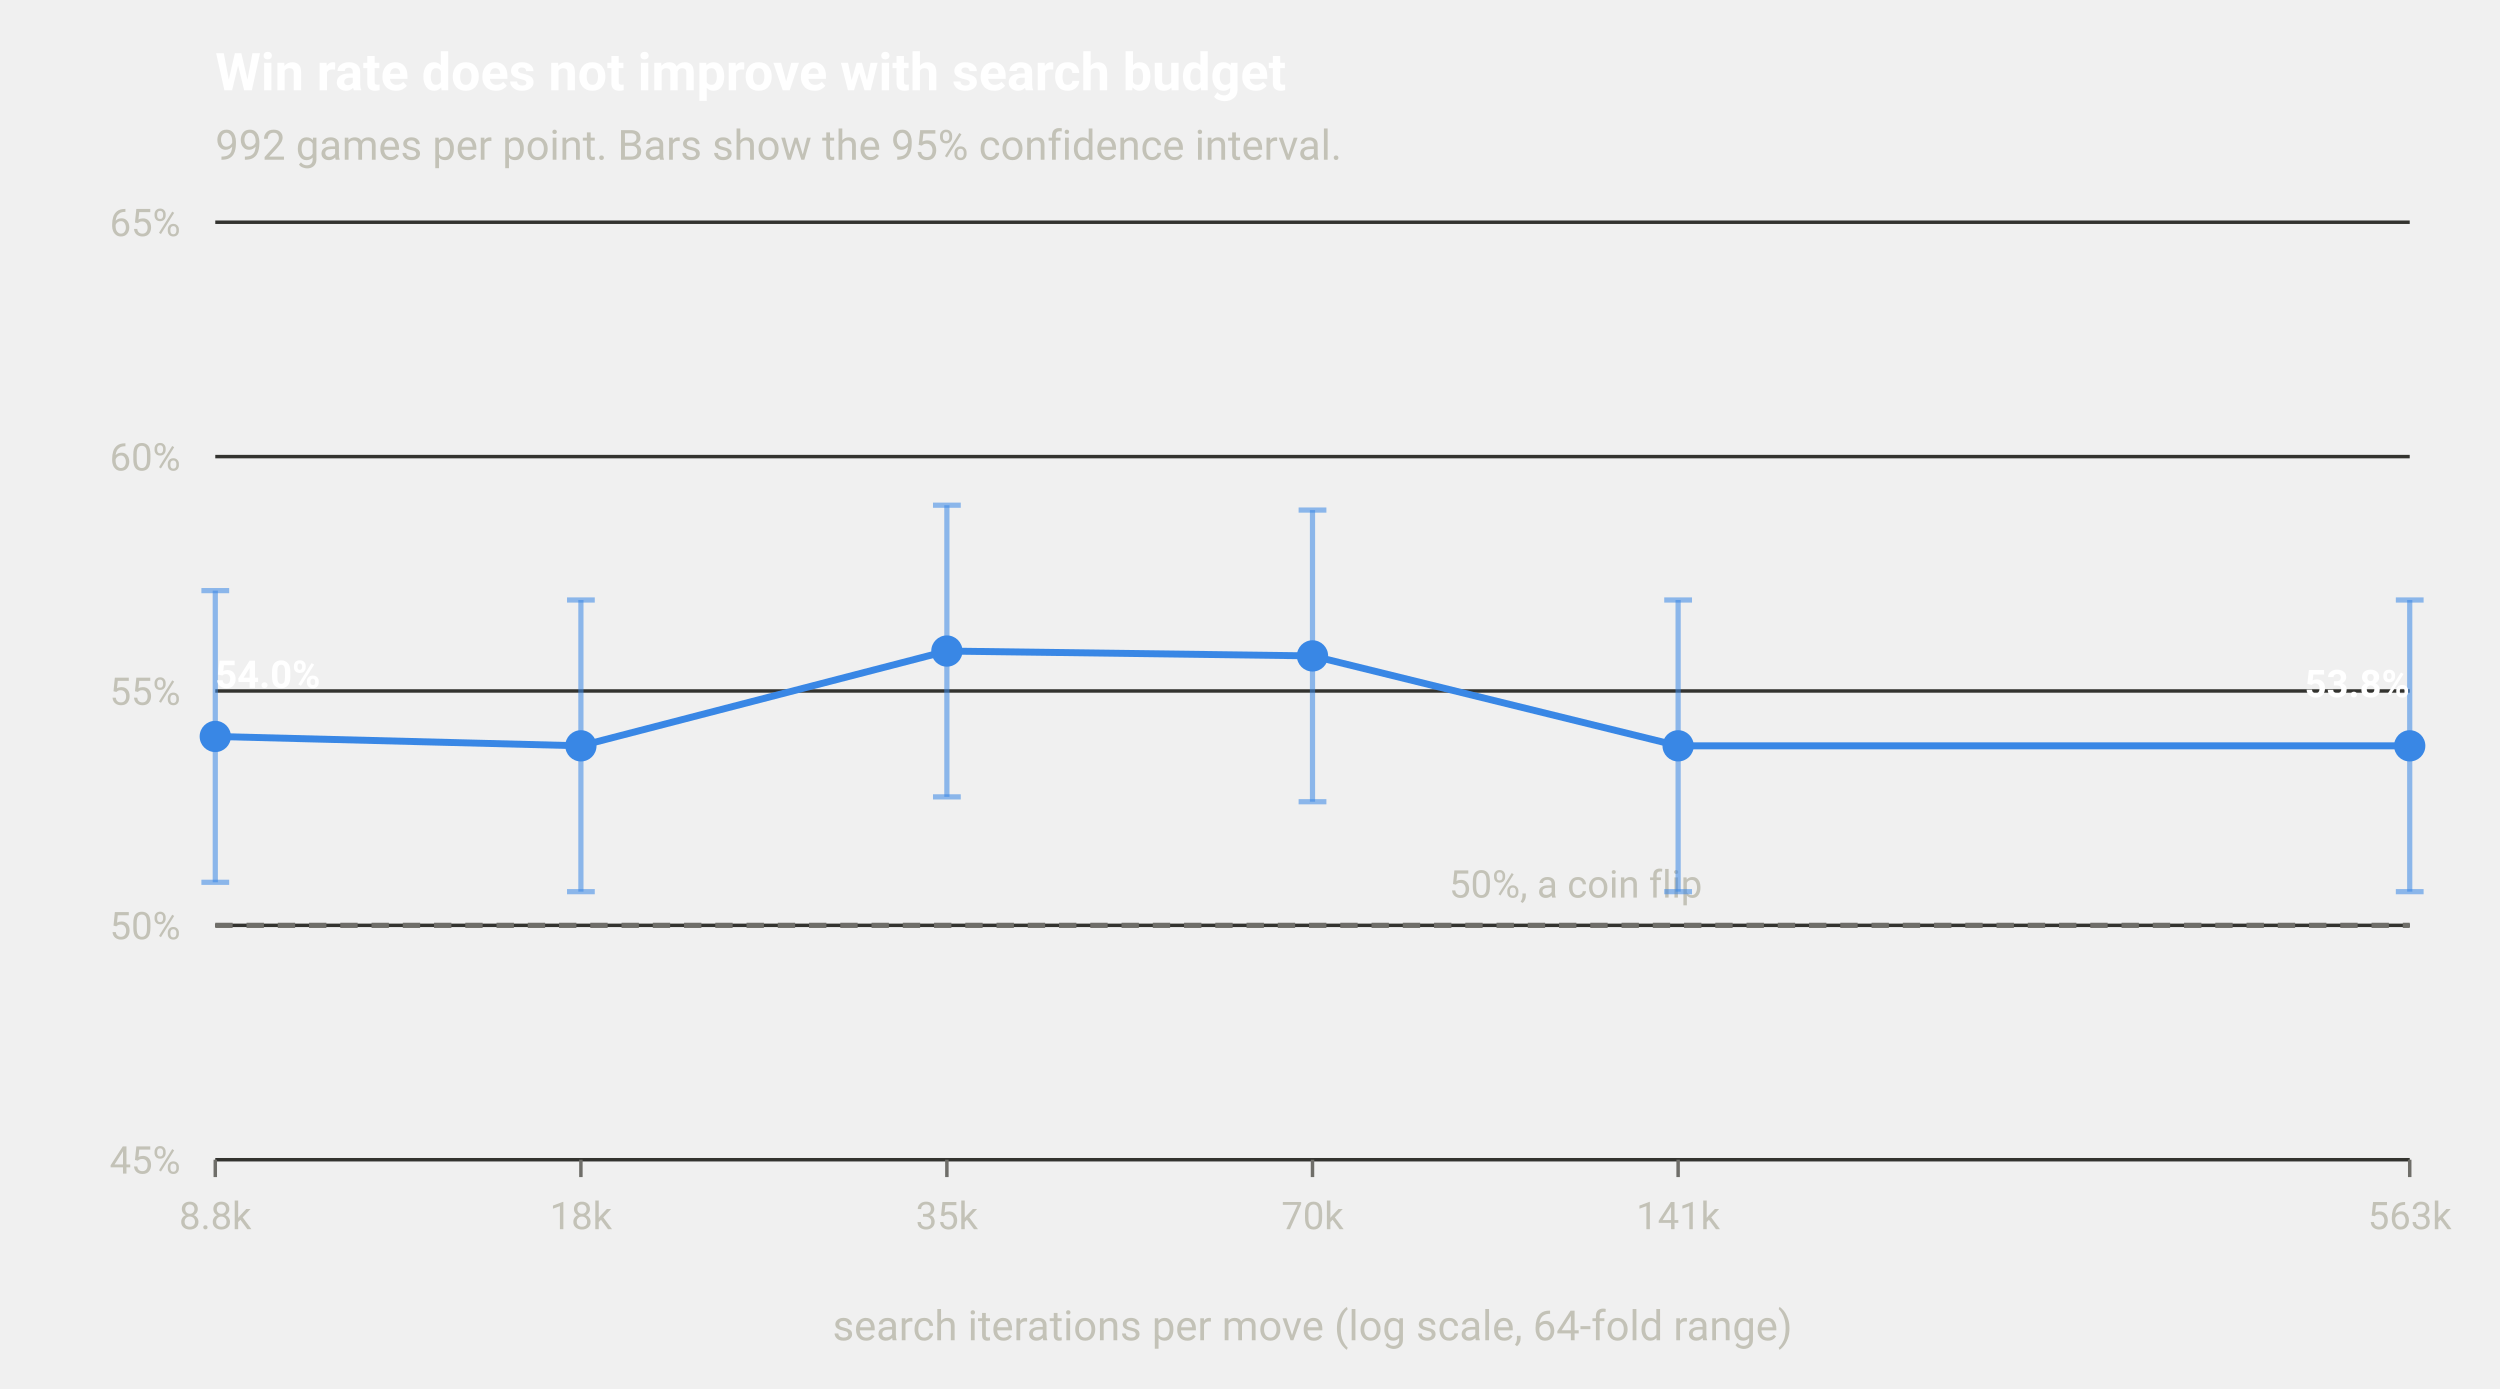
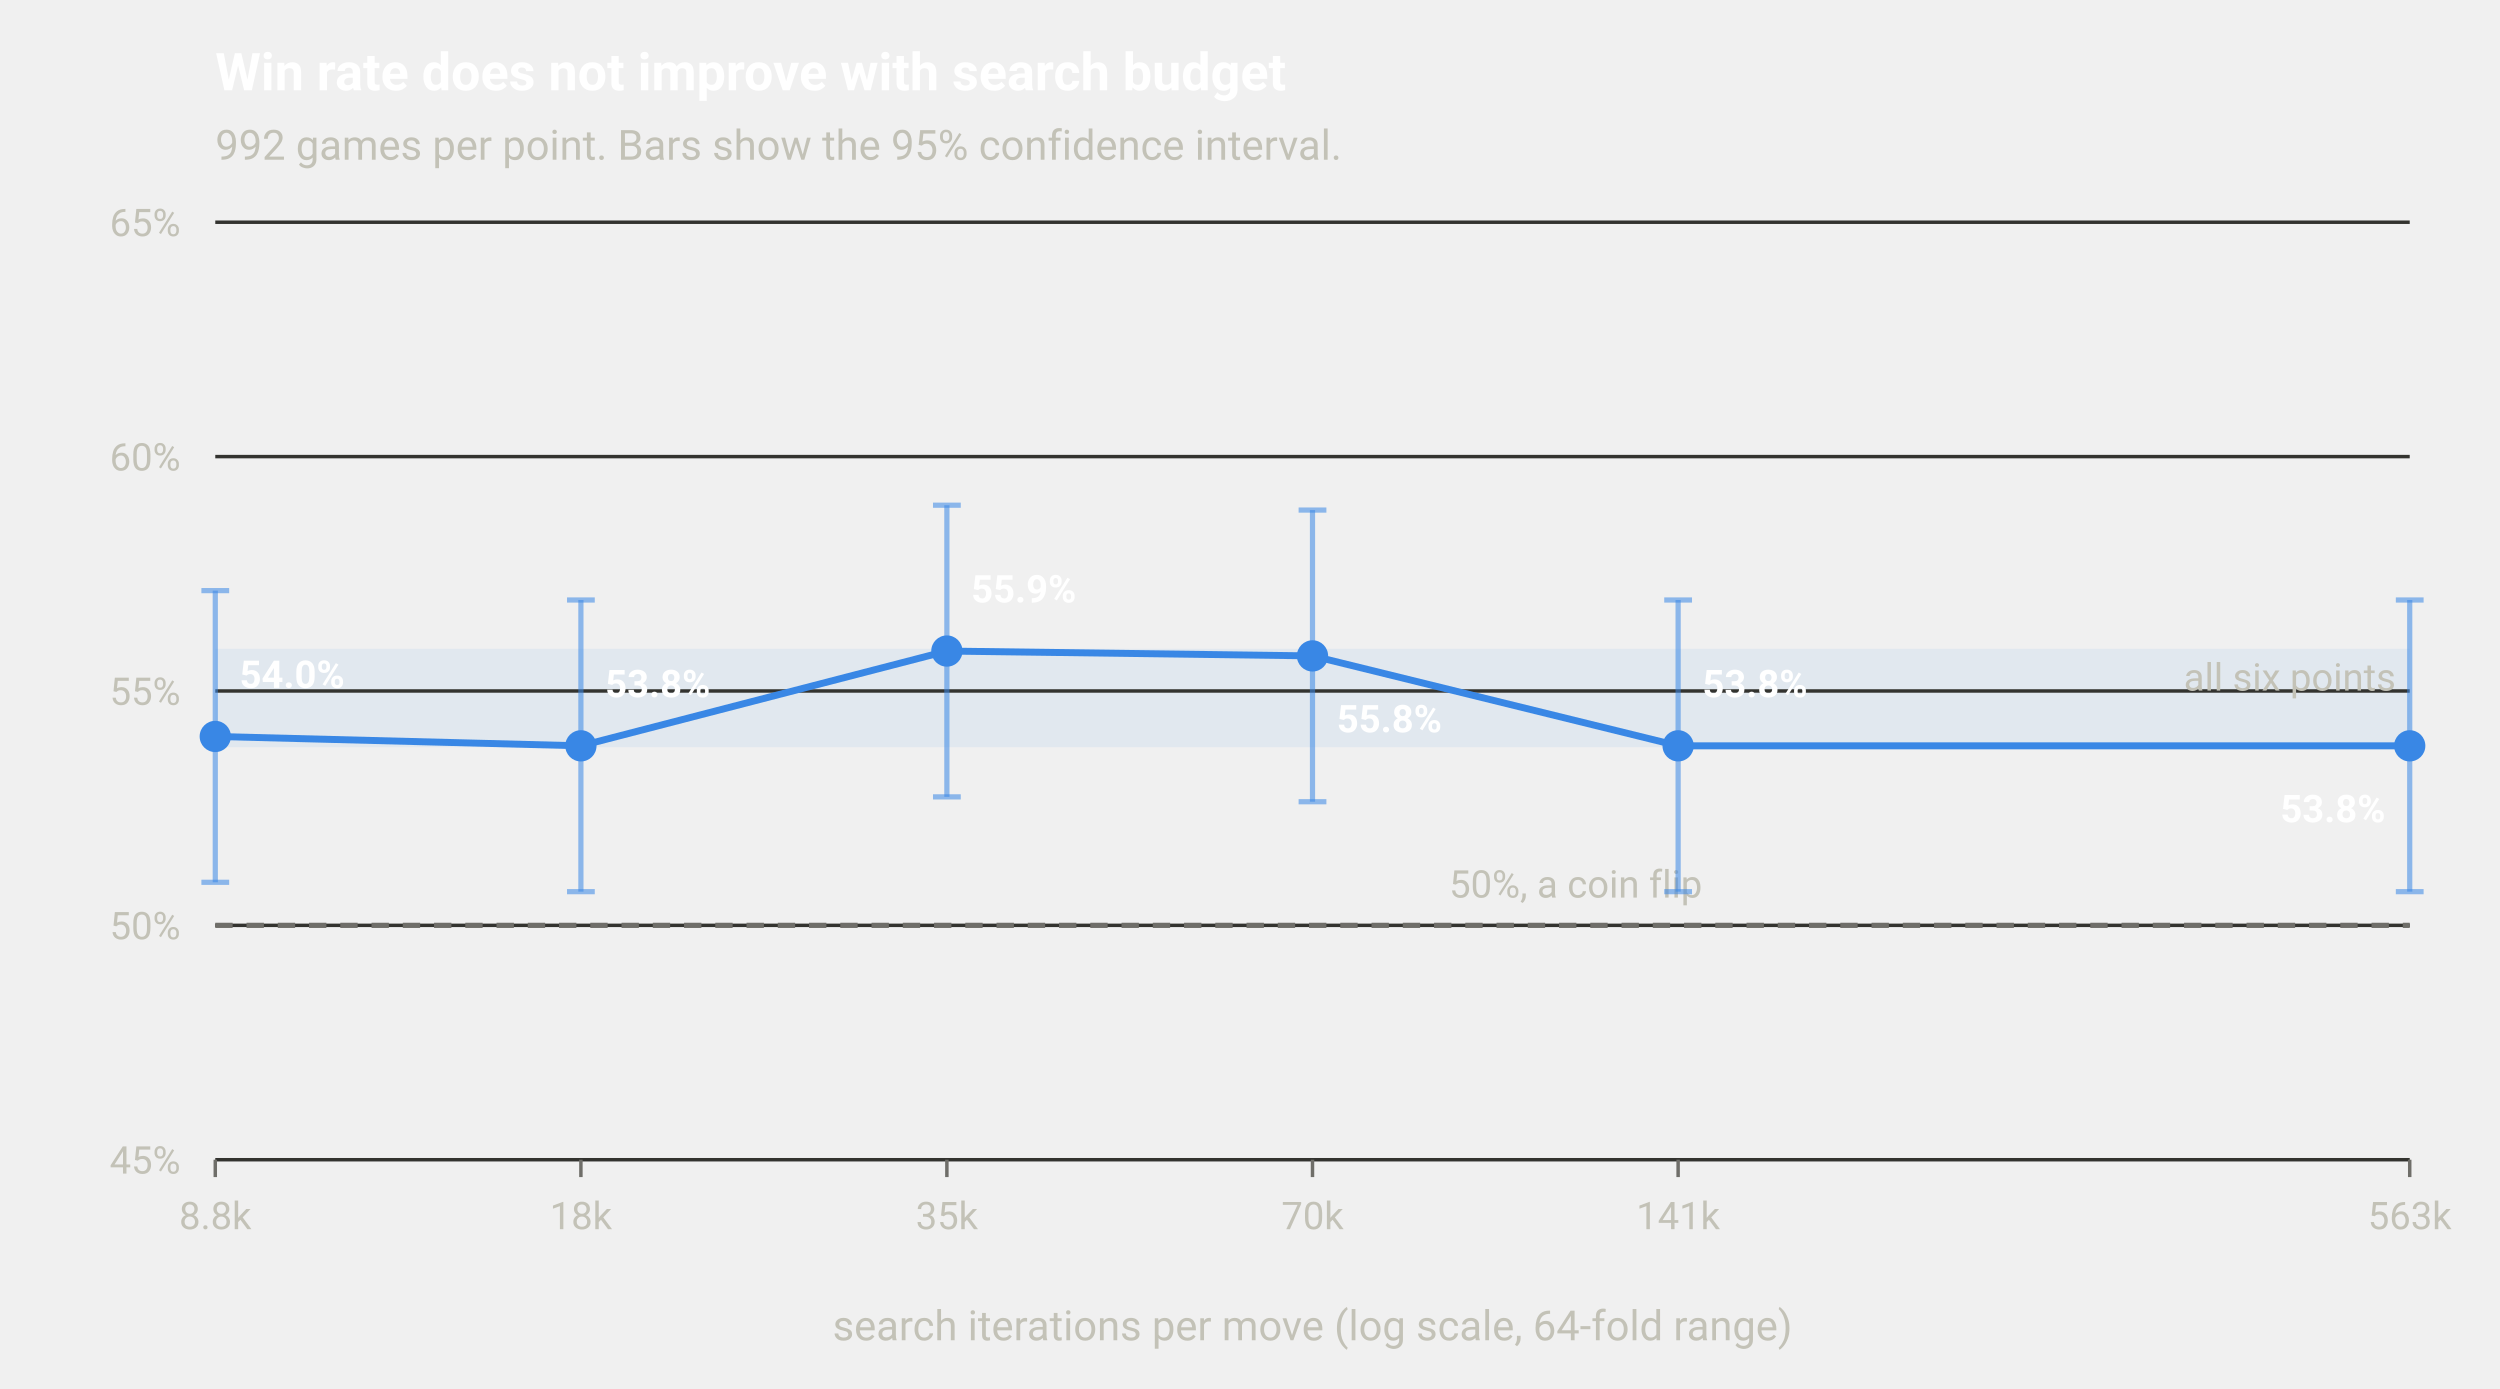
<svg xmlns="http://www.w3.org/2000/svg" viewBox="0 0 720 400" width="720" height="400" font-family="ui-sans-serif, -apple-system, 'Segoe UI', Roboto, Helvetica, Arial, sans-serif" role="img" aria-label="Win rate stays flat as search budget increases 64-fold.">
  <text x="62" y="26" font-size="15" font-weight="600" fill="#ffffff">Win rate does not improve with search budget</text>
  <text x="62" y="46" font-size="12" fill="#c3c2b7">992 games per point. Bars show the 95% confidence interval.</text>
+   <rect x="62" y="186.85" width="632" height="28.35" fill="#3987e5" opacity="0.08" />
  <line x1="62" y1="334.0" x2="694" y2="334.0" stroke="#33332f" stroke-width="1" />
  <text x="52" y="338.0" font-size="11" text-anchor="end" fill="#c3c2b7">45%</text>
  <line x1="62" y1="266.5" x2="694" y2="266.5" stroke="#33332f" stroke-width="1" />
  <text x="52" y="270.5" font-size="11" text-anchor="end" fill="#c3c2b7">50%</text>
  <line x1="62" y1="199.0" x2="694" y2="199.0" stroke="#33332f" stroke-width="1" />
  <text x="52" y="203.0" font-size="11" text-anchor="end" fill="#c3c2b7">55%</text>
  <line x1="62" y1="131.5" x2="694" y2="131.5" stroke="#33332f" stroke-width="1" />
  <text x="52" y="135.5" font-size="11" text-anchor="end" fill="#c3c2b7">60%</text>
  <line x1="62" y1="64.0" x2="694" y2="64.0" stroke="#33332f" stroke-width="1" />
  <text x="52" y="68.0" font-size="11" text-anchor="end" fill="#c3c2b7">65%</text>
  <line x1="62" y1="266.5" x2="694" y2="266.5" stroke="#6f6e69" stroke-width="1.5" stroke-dasharray="5 4" />
  <text x="453.8" y="258.5" font-size="11" text-anchor="middle" fill="#c3c2b7">50%, a coin flip</text>
  <line x1="62.0" y1="334" x2="62.0" y2="339" stroke="#6f6e69" stroke-width="1" />
  <text x="62.0" y="354" font-size="11" text-anchor="middle" fill="#c3c2b7">8.8k</text>
  <line x1="167.3" y1="334" x2="167.3" y2="339" stroke="#6f6e69" stroke-width="1" />
  <text x="167.3" y="354" font-size="11" text-anchor="middle" fill="#c3c2b7">18k</text>
  <line x1="272.7" y1="334" x2="272.7" y2="339" stroke="#6f6e69" stroke-width="1" />
  <text x="272.7" y="354" font-size="11" text-anchor="middle" fill="#c3c2b7">35k</text>
  <line x1="378.0" y1="334" x2="378.0" y2="339" stroke="#6f6e69" stroke-width="1" />
  <text x="378.0" y="354" font-size="11" text-anchor="middle" fill="#c3c2b7">70k</text>
  <line x1="483.3" y1="334" x2="483.3" y2="339" stroke="#6f6e69" stroke-width="1" />
  <text x="483.3" y="354" font-size="11" text-anchor="middle" fill="#c3c2b7">141k</text>
  <line x1="694.0" y1="334" x2="694.0" y2="339" stroke="#6f6e69" stroke-width="1" />
  <text x="694.0" y="354" font-size="11" text-anchor="middle" fill="#c3c2b7">563k</text>
  <text x="378.0" y="386" font-size="12" text-anchor="middle" fill="#c3c2b7">search iterations per move (log scale, 64-fold range)</text>
  <line x1="62.0" y1="254.1" x2="62.0" y2="170.1" stroke="#3987e5" stroke-width="1.5" opacity="0.55" />
  <line x1="58.0" y1="254.1" x2="66.0" y2="254.1" stroke="#3987e5" stroke-width="1.5" opacity="0.55" />
  <line x1="58.0" y1="170.1" x2="66.0" y2="170.1" stroke="#3987e5" stroke-width="1.5" opacity="0.55" />
  <line x1="167.3" y1="256.8" x2="167.3" y2="172.8" stroke="#3987e5" stroke-width="1.5" opacity="0.55" />
  <line x1="163.3" y1="256.8" x2="171.3" y2="256.8" stroke="#3987e5" stroke-width="1.5" opacity="0.55" />
  <line x1="163.3" y1="172.8" x2="171.3" y2="172.8" stroke="#3987e5" stroke-width="1.5" opacity="0.55" />
  <line x1="272.7" y1="229.5" x2="272.7" y2="145.5" stroke="#3987e5" stroke-width="1.5" opacity="0.55" />
  <line x1="268.7" y1="229.5" x2="276.7" y2="229.5" stroke="#3987e5" stroke-width="1.5" opacity="0.55" />
  <line x1="268.7" y1="145.5" x2="276.7" y2="145.5" stroke="#3987e5" stroke-width="1.5" opacity="0.55" />
  <line x1="378.0" y1="230.9" x2="378.0" y2="146.9" stroke="#3987e5" stroke-width="1.5" opacity="0.55" />
  <line x1="374.0" y1="230.9" x2="382.0" y2="230.9" stroke="#3987e5" stroke-width="1.5" opacity="0.55" />
  <line x1="374.0" y1="146.9" x2="382.0" y2="146.9" stroke="#3987e5" stroke-width="1.5" opacity="0.55" />
  <line x1="483.3" y1="256.8" x2="483.3" y2="172.8" stroke="#3987e5" stroke-width="1.5" opacity="0.55" />
  <line x1="479.3" y1="256.8" x2="487.3" y2="256.8" stroke="#3987e5" stroke-width="1.5" opacity="0.55" />
  <line x1="479.3" y1="172.8" x2="487.3" y2="172.8" stroke="#3987e5" stroke-width="1.5" opacity="0.55" />
  <line x1="694.0" y1="256.8" x2="694.0" y2="172.8" stroke="#3987e5" stroke-width="1.5" opacity="0.55" />
  <line x1="690.0" y1="256.8" x2="698.0" y2="256.8" stroke="#3987e5" stroke-width="1.5" opacity="0.55" />
  <line x1="690.0" y1="172.8" x2="698.0" y2="172.8" stroke="#3987e5" stroke-width="1.5" opacity="0.55" />
  <polyline points="62.0,212.1 167.3,214.8 272.7,187.5 378.0,188.9 483.3,214.8 694.0,214.8" fill="none" stroke="#3987e5" stroke-width="2" stroke-linejoin="round" />
  <circle cx="62.0" cy="212.1" r="4.5" fill="#3987e5" />
  <circle cx="167.3" cy="214.8" r="4.5" fill="#3987e5" />
  <circle cx="272.7" cy="187.5" r="4.5" fill="#3987e5" />
  <circle cx="378.0" cy="188.9" r="4.5" fill="#3987e5" />
  <circle cx="483.3" cy="214.8" r="4.5" fill="#3987e5" />
  <circle cx="694.0" cy="214.8" r="4.5" fill="#3987e5" />
-   <text x="62.0" y="198.1" font-size="11" text-anchor="start" fill="#ffffff" font-weight="600">54.0%</text>
-   <text x="694.0" y="200.8" font-size="11" text-anchor="end" fill="#ffffff" font-weight="600">53.8%</text>
+   <text x="69.0" y="198.1" font-size="11" text-anchor="start" fill="#ffffff" font-weight="600">54.0%</text>
+   <text x="174.3" y="200.8" font-size="11" text-anchor="start" fill="#ffffff" font-weight="600">53.8%</text>
+   <text x="279.7" y="173.5" font-size="11" text-anchor="start" fill="#ffffff" font-weight="600">55.9%</text>
+   <text x="385.0" y="210.9" font-size="11" text-anchor="start" fill="#ffffff" font-weight="600">55.8%</text>
+   <text x="490.3" y="200.8" font-size="11" text-anchor="start" fill="#ffffff" font-weight="600">53.8%</text>
+   <text x="687.0" y="236.8" font-size="11" text-anchor="end" fill="#ffffff" font-weight="600">53.8%</text>
+   <text x="690" y="198.9" font-size="11" text-anchor="end" fill="#c3c2b7">all six points</text>
</svg>
